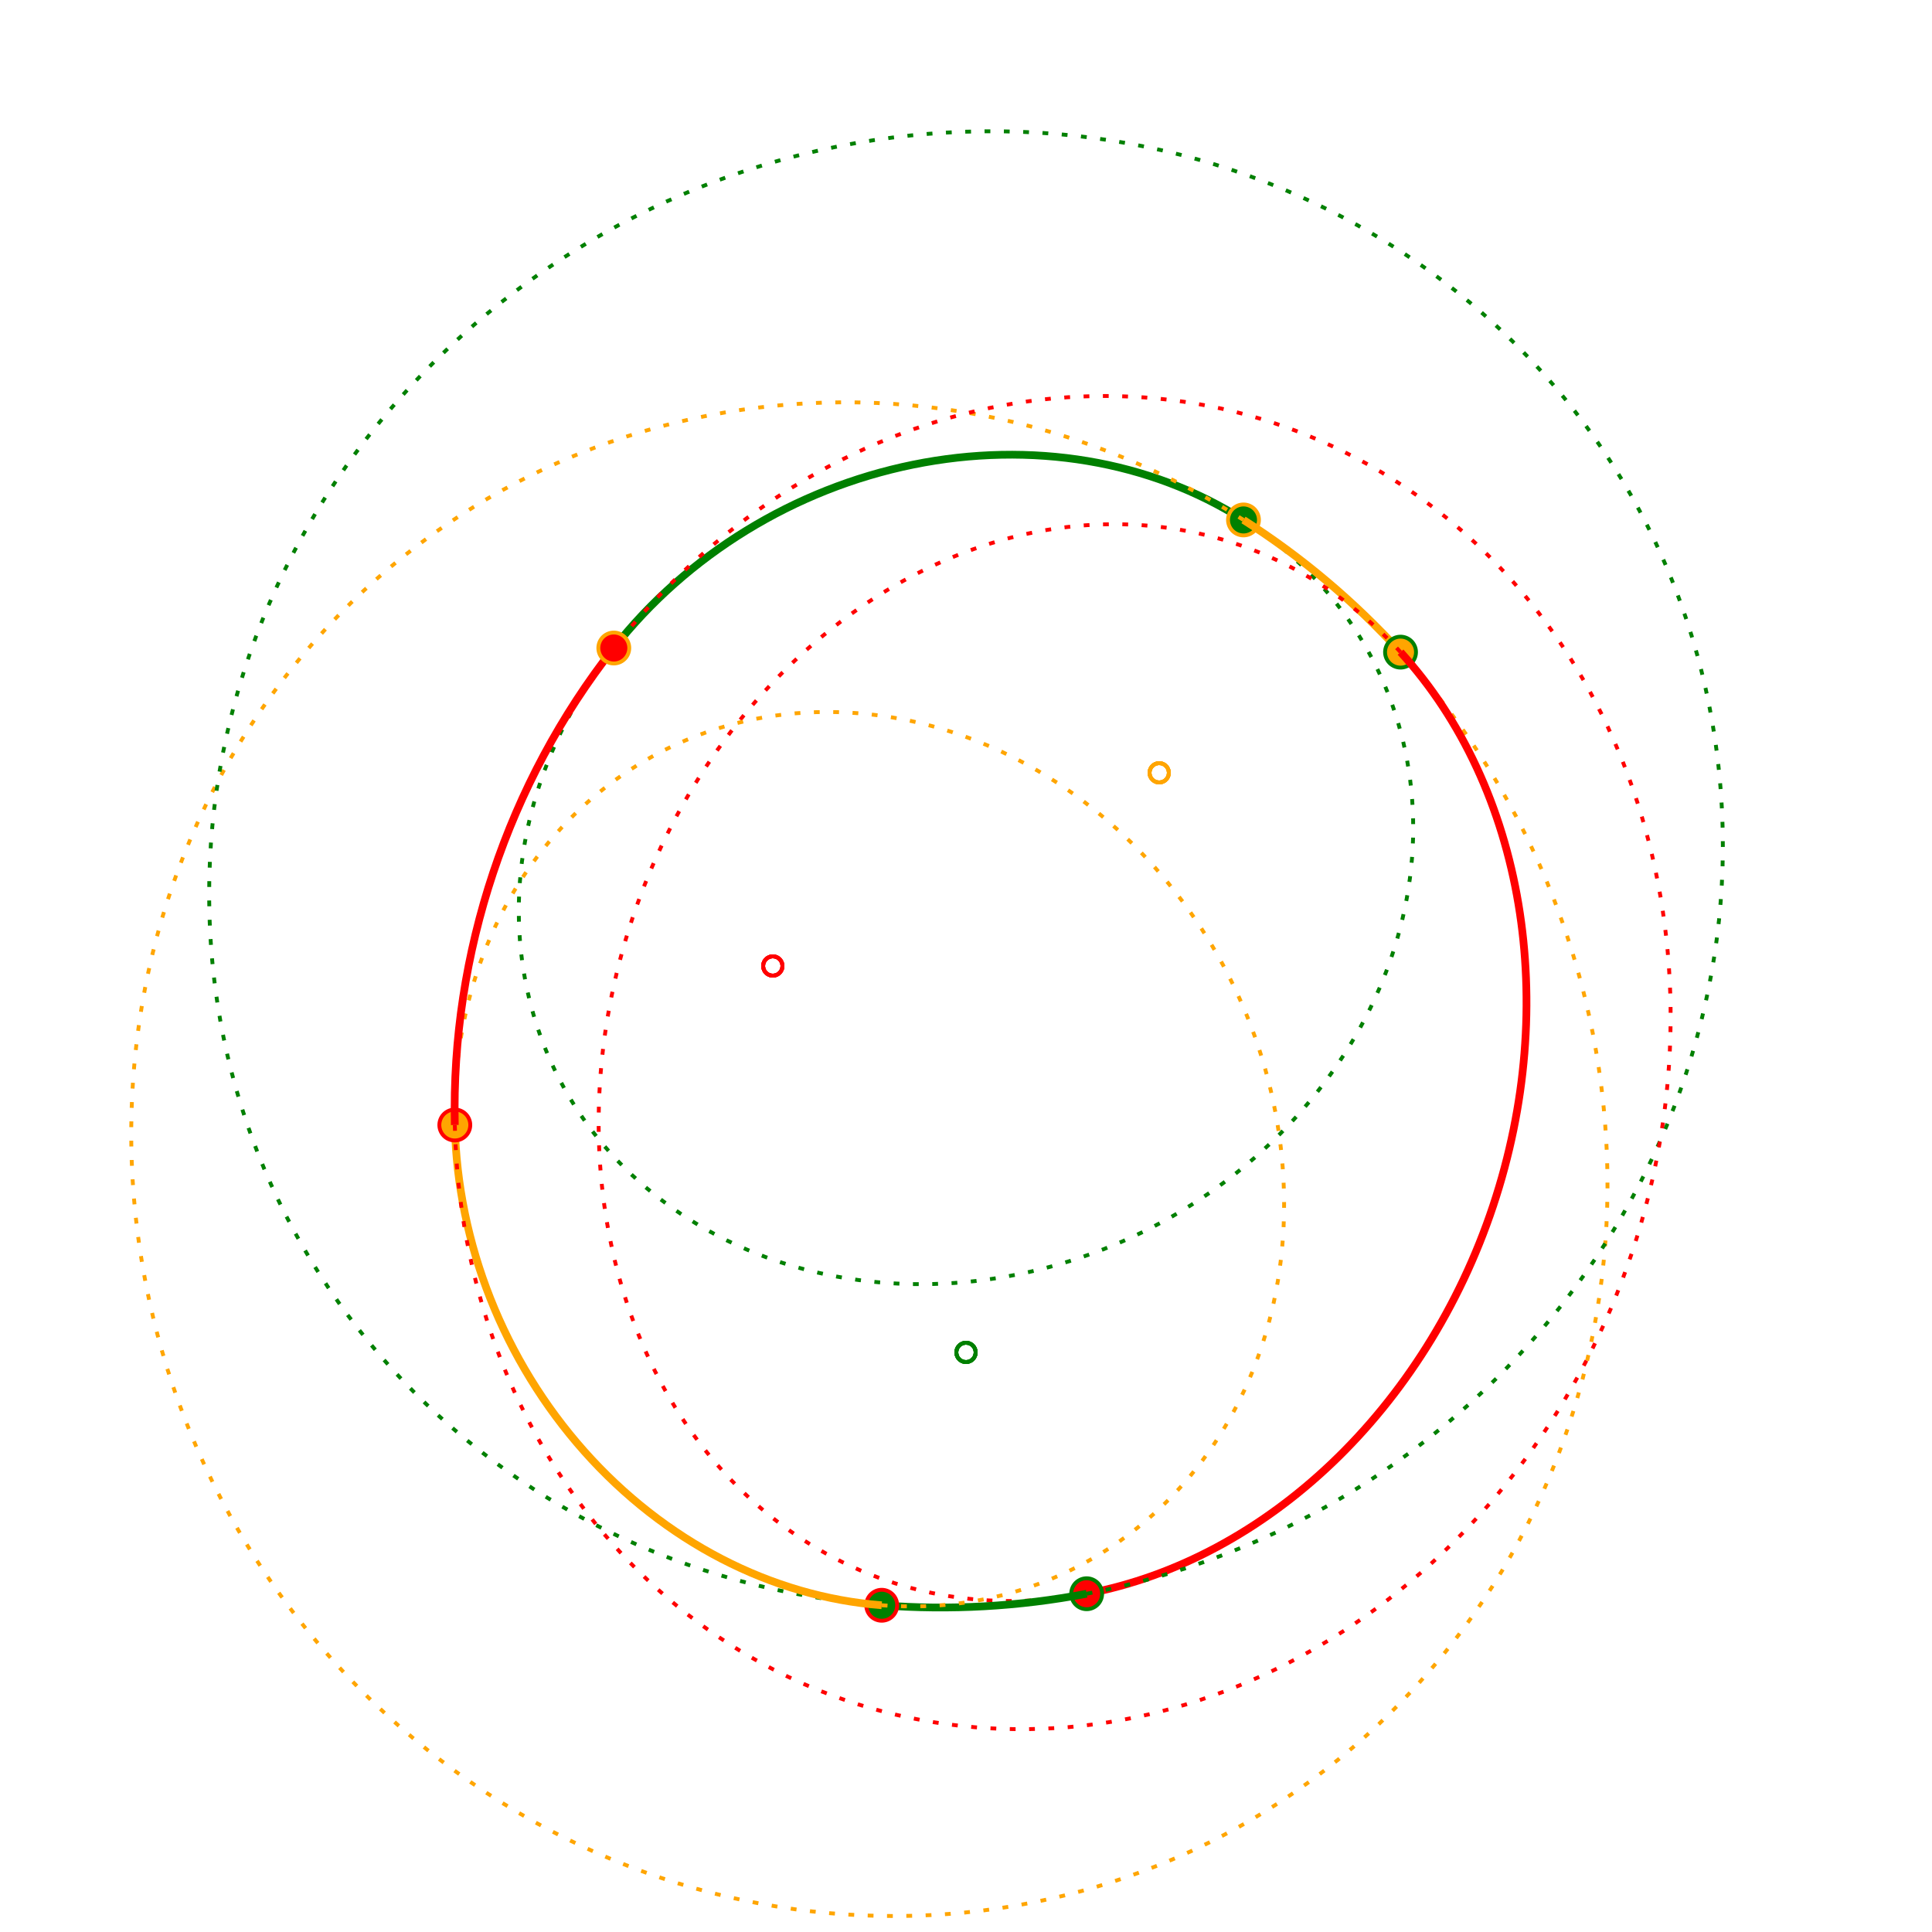
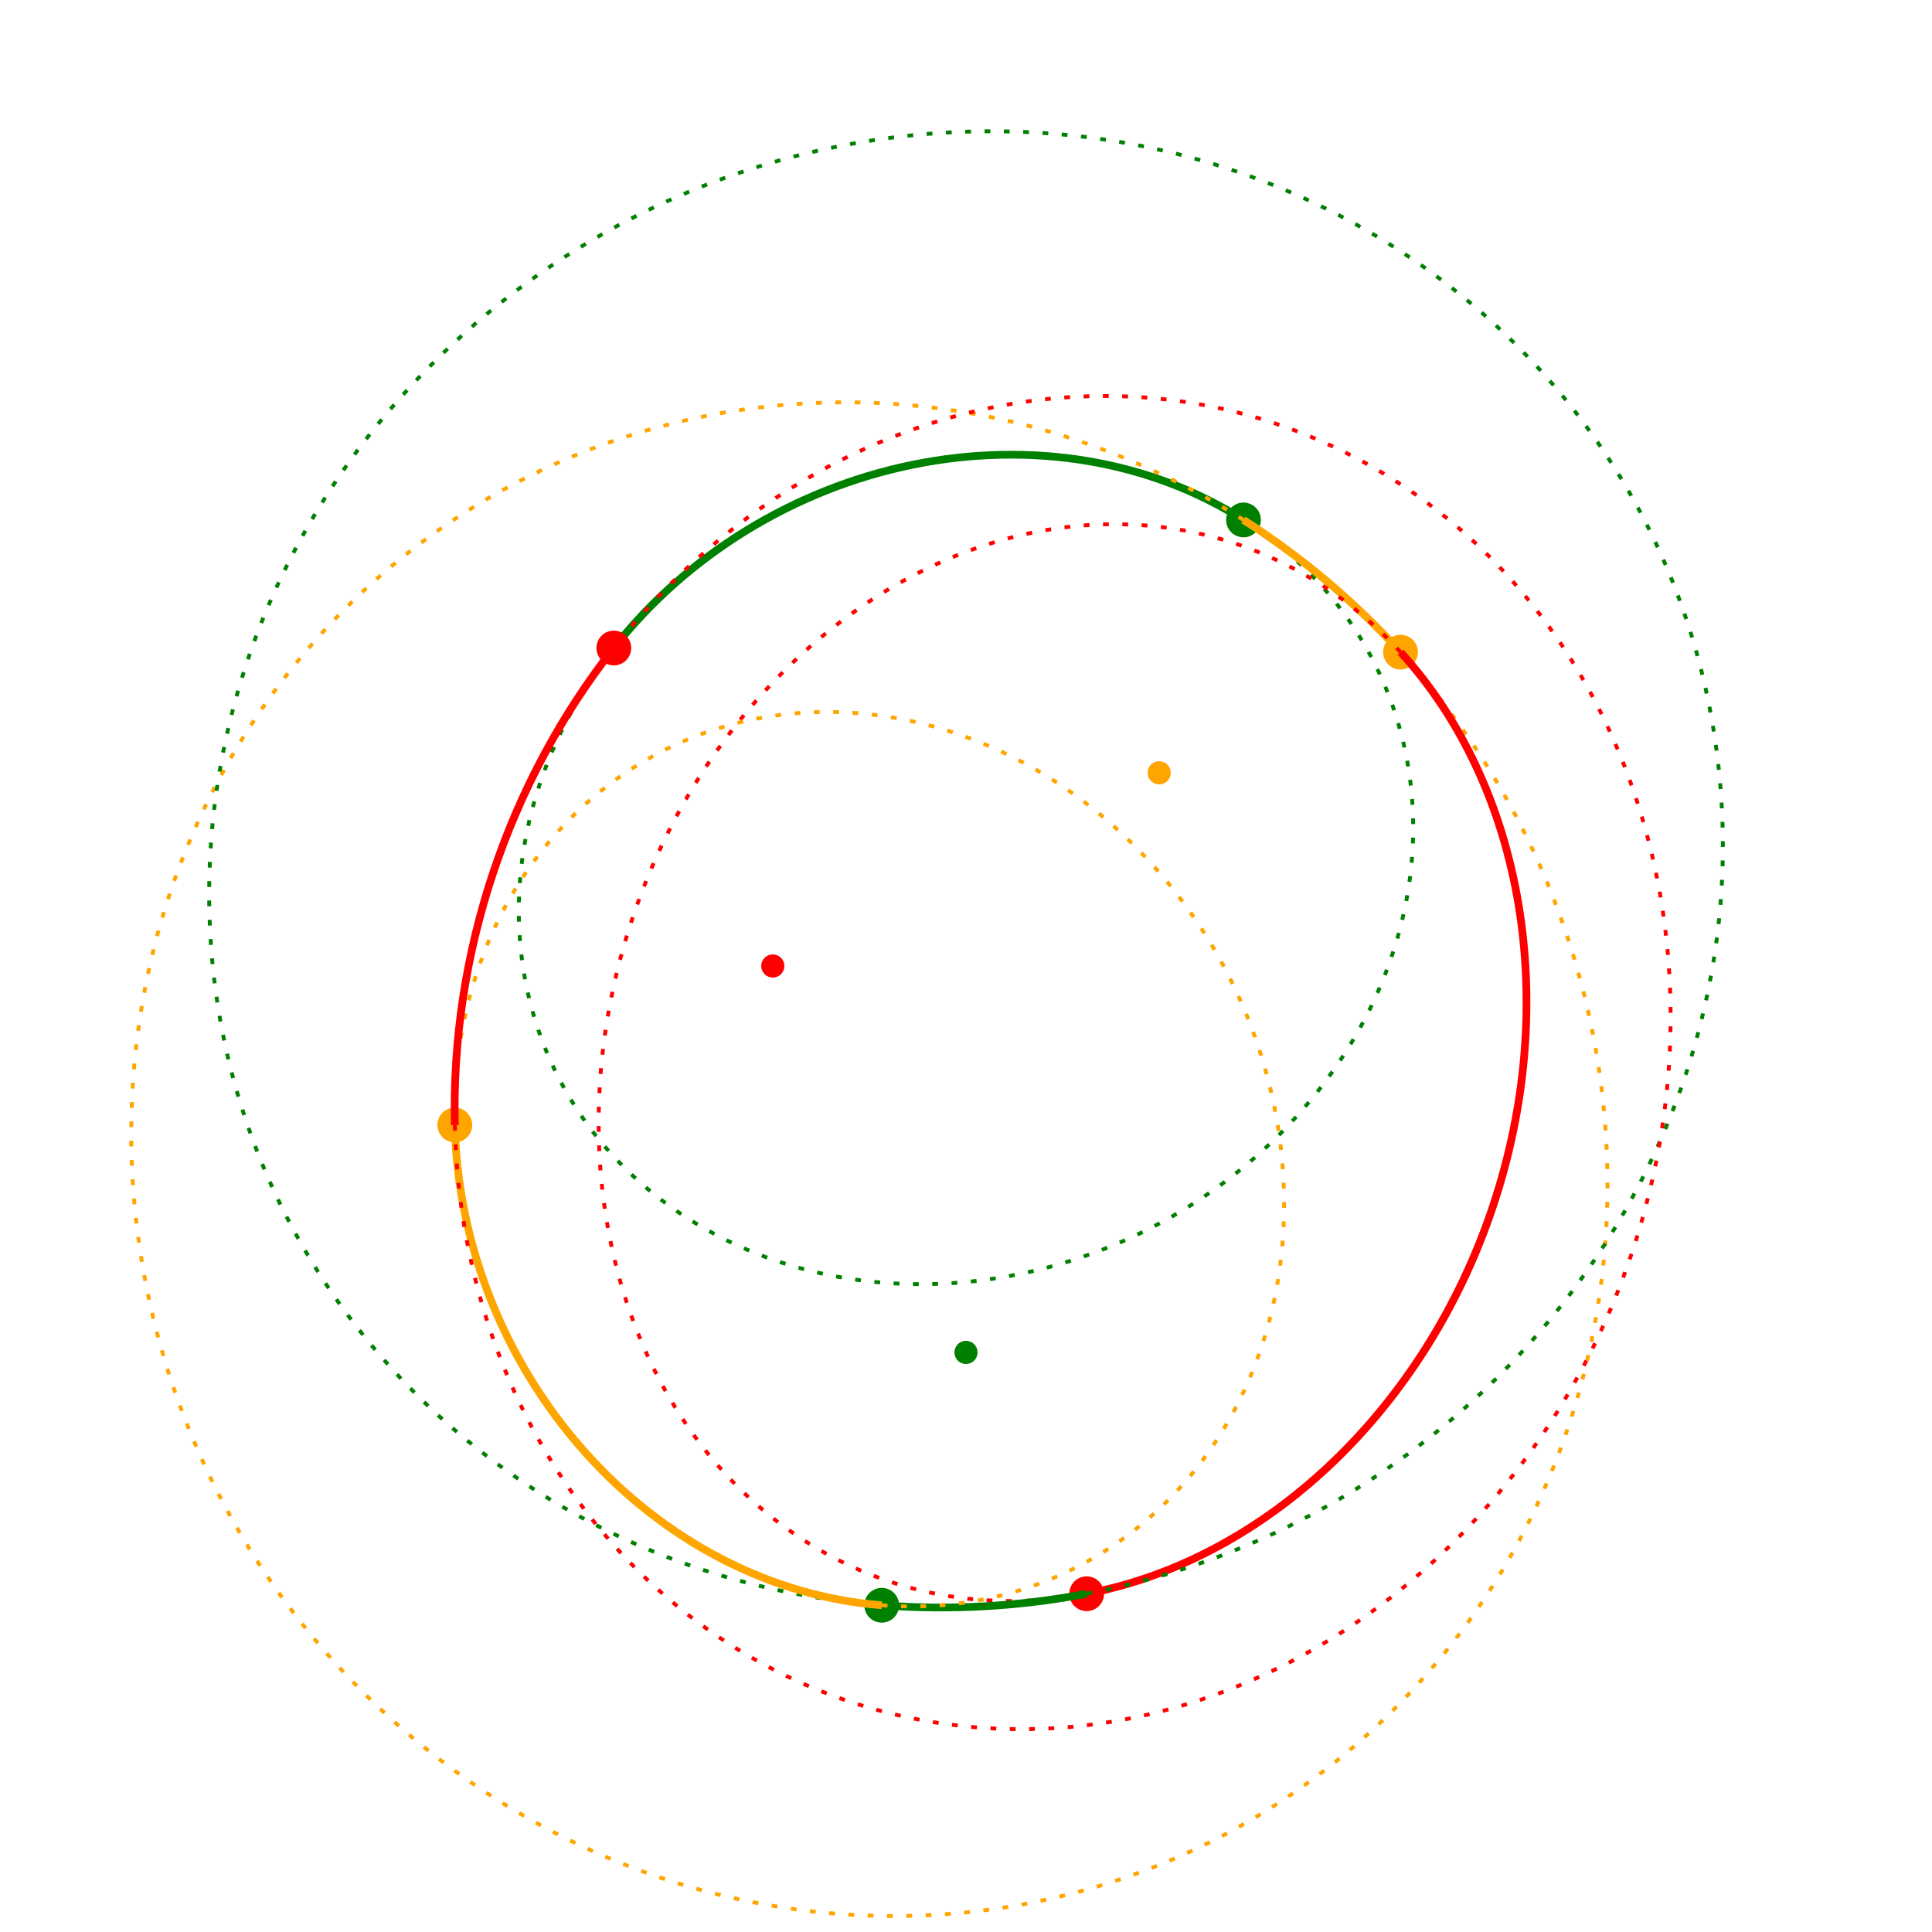
<svg xmlns="http://www.w3.org/2000/svg" baseProfile="full" height="1000" version="1.1" width="1000">
  <defs />
+   <circle cx="400" cy="500" fill="red" r="5" stroke="red" stroke-width="2" />
+   <circle cx="600" cy="400" fill="orange" r="5" stroke="orange" stroke-width="2" />
+   <circle cx="500" cy="700" fill="green" r="5" stroke="green" stroke-width="2" />
  <g fill="none" stroke="green" stroke-width="2" transform="translate(500,450),rotate(-26.56505,0,0),scale(1,-1)">
-     <circle cx="-111.803" cy="0" r="5" stroke="red" />
-     <circle cx="111.803" cy="0" r="5" stroke="orange" />
-     <path d="M -111.803,184.017 A 236.803,208.748 0 0,0 209.355,97.552" stroke="green" stroke-width="4" />
-     <path d="M -111.803,184.017 A 236.803,208.748 0 1,1 209.355,97.552" stroke="green" stroke-dasharray="3,7" />
-     <circle cx="209.355" cy="97.552" fill="green" r="8" stroke="orange" />
+     <path d="M -111.803,184.017 A 236.803,208.748 0 0,0 209.355,97.552" stroke-width="4" />
+     <path d="M -111.803,184.017 A 236.803,208.748 0 1,1 209.355,97.552" stroke-dasharray="3,7" />
+     <circle cx="209.355" cy="97.552" fill="green" r="8" />
  </g>
  <g fill="none" stroke="orange" stroke-width="2" transform="translate(450,600),rotate(63.43495,0,0),scale(1,-1)">
-     <circle cx="-111.803" cy="0" r="5" stroke="red" />
-     <circle cx="111.803" cy="0" r="5" stroke="green" />
-     <path d="M -209.355,321.159 A 394.917,378.761 0 0,0 -111.803,363.265" stroke="orange" stroke-width="4" />
-     <path d="M -209.355,321.159 A 394.917,378.761 0 1,1 -111.803,363.265" stroke="orange" stroke-dasharray="3,7" />
-     <circle cx="-111.803" cy="363.265" fill="orange" r="8" stroke="green" />
+     <path d="M -209.355,321.159 A 394.917,378.761 0 0,0 -111.803,363.265" stroke-width="4" />
+     <path d="M -209.355,321.159 A 394.917,378.761 0 1,1 -111.803,363.265" stroke-dasharray="3,7" />
+     <circle cx="-111.803" cy="363.265" fill="orange" r="8" />
  </g>
  <g fill="none" stroke="red" stroke-width="2" transform="translate(550,550),rotate(108.4349,0,0),scale(1,-1)">
-     <circle cx="-158.114" cy="0" r="5" stroke="orange" />
-     <circle cx="158.114" cy="0" r="5" stroke="green" />
-     <path d="M -256.867,98.753 A 283.114,234.848 0 0,0 256.867,98.753" stroke="red" stroke-width="4" />
-     <path d="M -256.867,98.753 A 283.114,234.848 0 1,1 256.867,98.753" stroke="red" stroke-dasharray="3,7" />
-     <circle cx="256.867" cy="98.753" fill="red" r="8" stroke="green" />
+     <path d="M -256.867,98.753 A 283.114,234.848 0 0,0 256.867,98.753" stroke-width="4" />
+     <path d="M -256.867,98.753 A 283.114,234.848 0 1,1 256.867,98.753" stroke-dasharray="3,7" />
+     <circle cx="256.867" cy="98.753" fill="red" r="8" />
  </g>
  <g fill="none" stroke="green" stroke-width="2" transform="translate(500,450),rotate(153.4349,0,0),scale(1,-1)">
-     <circle cx="-111.803" cy="0" r="5" stroke="orange" />
-     <circle cx="111.803" cy="0" r="5" stroke="red" />
-     <path d="M 111.803,363.265 A 394.917,378.761 0 0,0 209.355,321.159" stroke="green" stroke-width="4" />
-     <path d="M 111.803,363.265 A 394.917,378.761 0 1,1 209.355,321.159" stroke="green" stroke-dasharray="3,7" />
-     <circle cx="209.355" cy="321.159" fill="green" r="8" stroke="red" />
+     <path d="M 111.803,363.265 A 394.917,378.761 0 0,0 209.355,321.159" stroke-width="4" />
+     <path d="M 111.803,363.265 A 394.917,378.761 0 1,1 209.355,321.159" stroke-dasharray="3,7" />
+     <circle cx="209.355" cy="321.159" fill="green" r="8" />
  </g>
  <g fill="none" stroke="orange" stroke-width="2" transform="translate(450,600),rotate(-116.5651,0,0),scale(1,-1)">
-     <circle cx="-111.803" cy="0" r="5" stroke="green" />
-     <circle cx="111.803" cy="0" r="5" stroke="red" />
-     <path d="M -209.355,97.552 A 236.803,208.748 0 0,0 111.803,184.017" stroke="orange" stroke-width="4" />
-     <path d="M -209.355,97.552 A 236.803,208.748 0 1,1 111.803,184.017" stroke="orange" stroke-dasharray="3,7" />
-     <circle cx="111.803" cy="184.017" fill="orange" r="8" stroke="red" />
+     <path d="M -209.355,97.552 A 236.803,208.748 0 0,0 111.803,184.017" stroke-width="4" />
+     <path d="M -209.355,97.552 A 236.803,208.748 0 1,1 111.803,184.017" stroke-dasharray="3,7" />
+     <circle cx="111.803" cy="184.017" fill="orange" r="8" />
  </g>
  <g fill="none" stroke="red" stroke-width="2" transform="translate(550,550),rotate(-71.56505,0,0),scale(1,-1)">
-     <circle cx="-158.114" cy="0" r="5" stroke="green" />
-     <circle cx="158.114" cy="0" r="5" stroke="orange" />
-     <path d="M -130.12,288.234 A 348.607,310.687 0 0,0 130.12,288.234" stroke="red" stroke-width="4" />
-     <path d="M -130.12,288.234 A 348.607,310.687 0 1,1 130.12,288.234" stroke="red" stroke-dasharray="3,7" />
-     <circle cx="130.12" cy="288.234" fill="red" r="8" stroke="orange" />
+     <path d="M -130.12,288.234 A 348.607,310.687 0 0,0 130.12,288.234" stroke-width="4" />
+     <path d="M -130.12,288.234 A 348.607,310.687 0 1,1 130.12,288.234" stroke-dasharray="3,7" />
+     <circle cx="130.12" cy="288.234" fill="red" r="8" />
  </g>
</svg>
